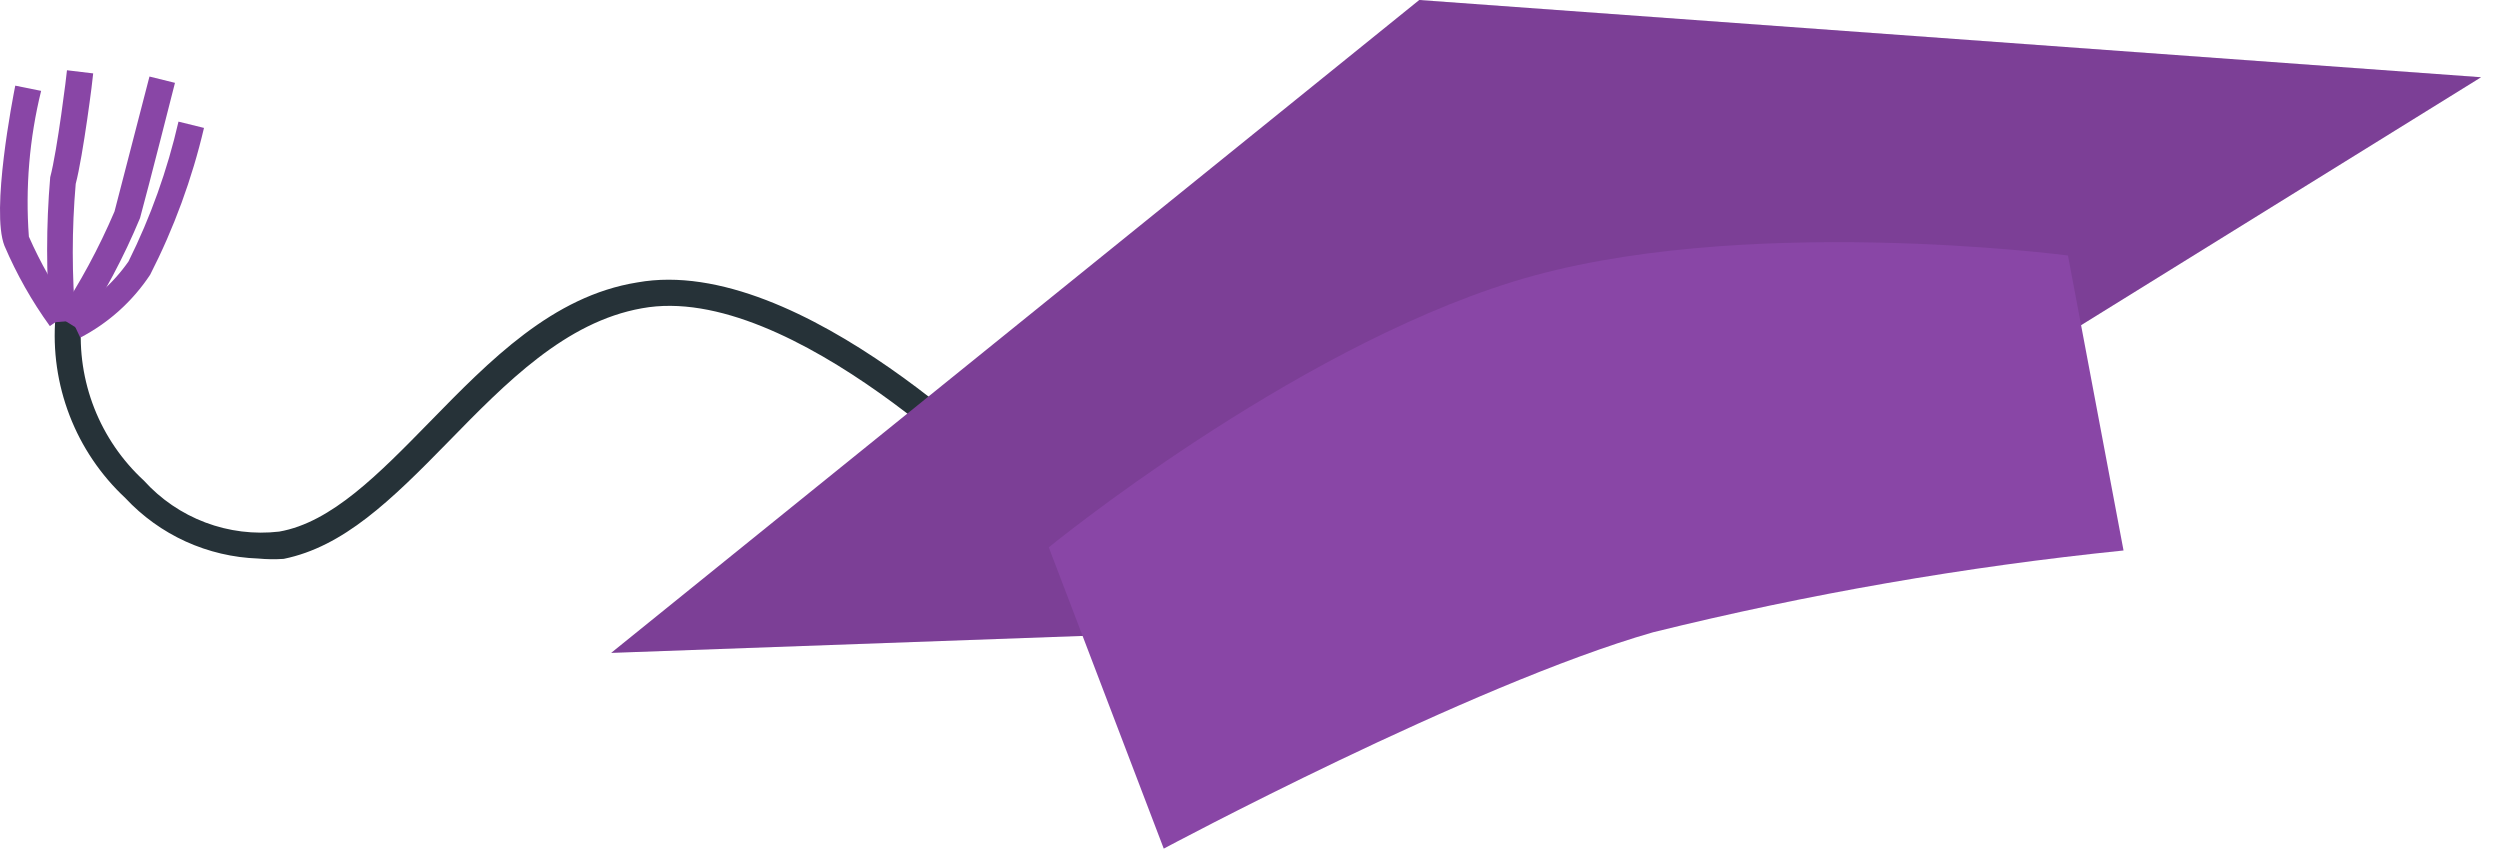
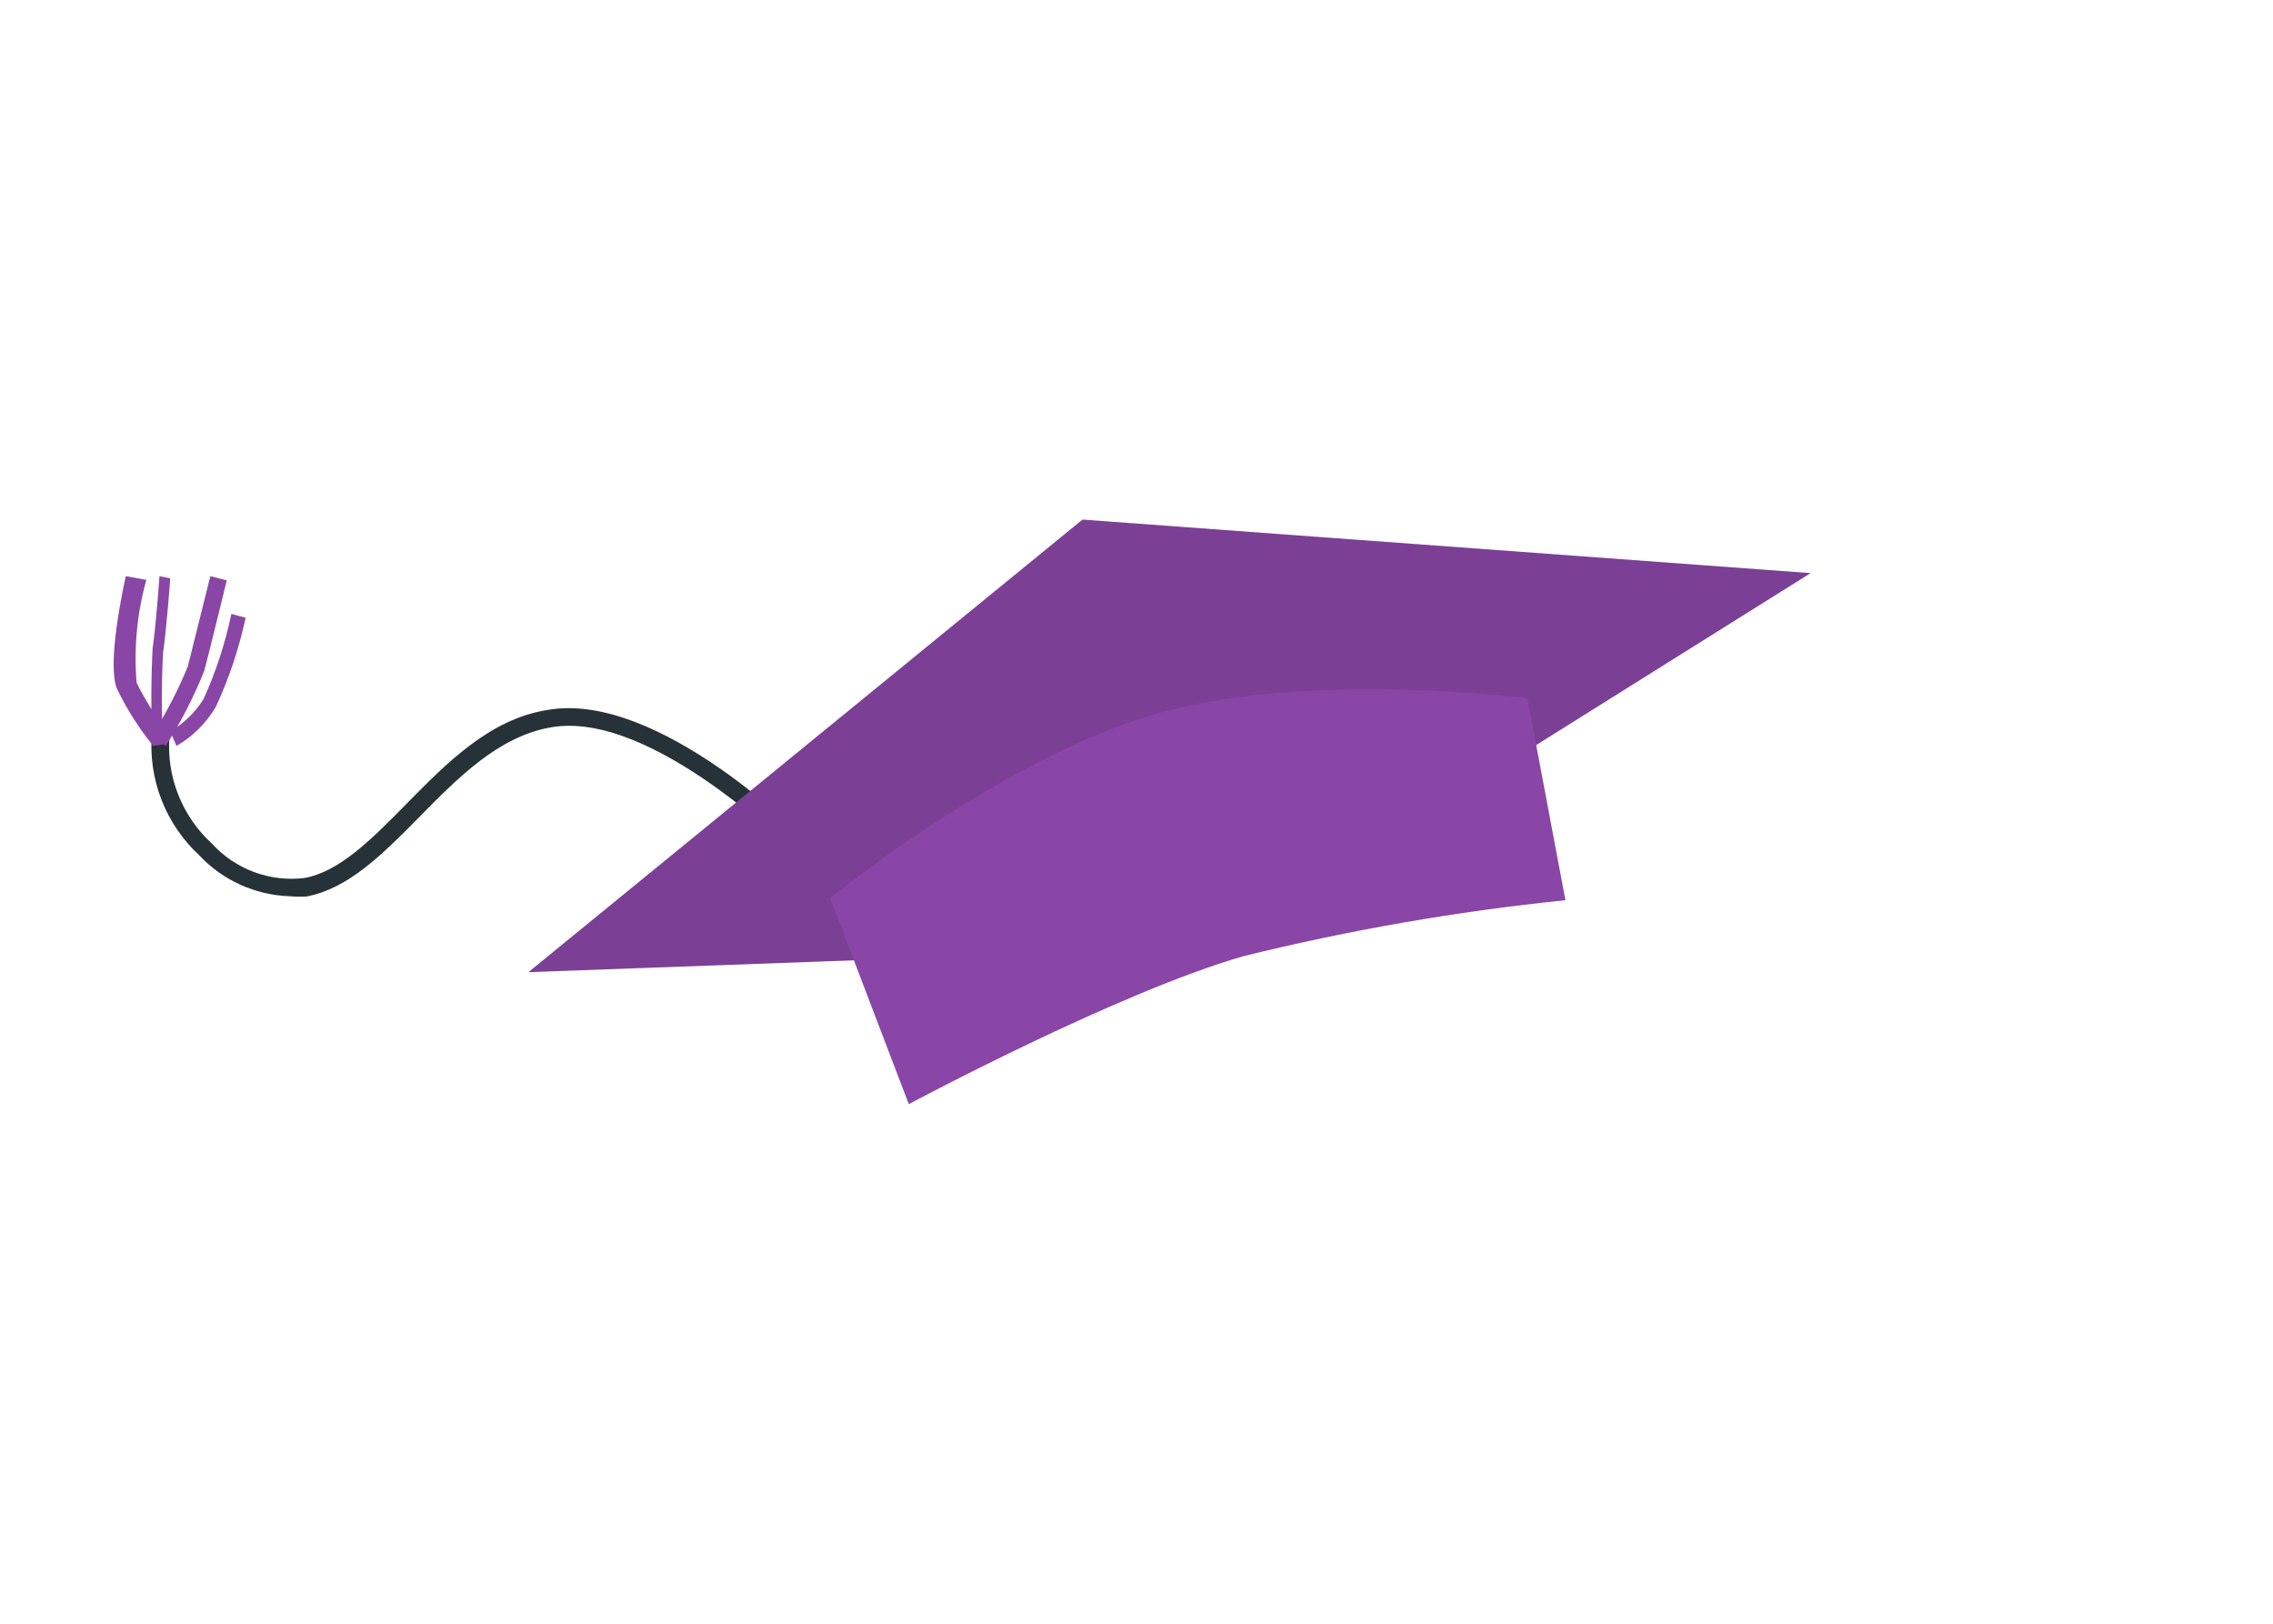
- <svg xmlns="http://www.w3.org/2000/svg" width="109" height="37" viewBox="0 0 109 37" fill="none">
-   <path d="M11.256 24.352C10.165 24.314 9.092 24.062 8.098 23.61C7.105 23.158 6.21 22.514 5.465 21.715C4.394 20.716 3.562 19.486 3.035 18.119C2.507 16.751 2.296 15.282 2.418 13.822L3.545 14.02C3.446 15.306 3.64 16.599 4.112 17.8C4.585 19.001 5.324 20.079 6.273 20.953C7.008 21.767 7.927 22.393 8.952 22.78C9.978 23.167 11.081 23.304 12.171 23.178C14.456 22.782 16.529 20.649 18.723 18.409C21.36 15.711 24.087 12.907 27.79 12.313C34.922 11.033 44.325 20.618 44.721 21.03L43.898 21.822C43.806 21.731 34.526 12.237 27.988 13.441C24.651 14.035 22.061 16.687 19.546 19.262C17.032 21.837 14.975 23.834 12.369 24.367C11.998 24.392 11.626 24.387 11.256 24.352Z" fill="#263238" />
-   <path d="M3.5 14.721L3.012 13.684C4.046 13.14 4.934 12.357 5.603 11.399C6.567 9.46 7.298 7.414 7.782 5.303L8.894 5.577C8.373 7.798 7.585 9.947 6.547 11.978C5.781 13.136 4.732 14.08 3.5 14.721Z" fill="#8946A6" />
-   <path d="M2.174 14.218C1.386 13.127 0.721 11.951 0.193 10.713C-0.402 9.189 0.558 4.282 0.665 3.734L1.793 3.962C1.282 6.039 1.102 8.184 1.259 10.317C1.762 11.459 2.38 12.546 3.103 13.563L2.174 14.218Z" fill="#8946A6" />
-   <path d="M3.5 14.401L2.524 13.791C3.486 12.346 4.312 10.816 4.993 9.22L6.517 3.337L7.629 3.612C7.629 3.612 6.471 8.183 6.105 9.509C5.394 11.219 4.522 12.857 3.5 14.401Z" fill="#8946A6" />
-   <path d="M2.189 14.066C2.01 11.956 2.01 9.835 2.189 7.726C2.494 6.598 2.92 3.154 2.92 3.063L4.063 3.2C4.063 3.337 3.621 6.812 3.301 8.016C3.13 9.998 3.13 11.992 3.301 13.974L2.189 14.066Z" fill="#8946A6" />
-   <path d="M70.215 26.897L108.175 3.368L61.88 0L26.647 28.466L70.215 26.897Z" fill="#8946A6" />
-   <path opacity="0.1" d="M70.215 26.897L108.175 3.368L61.88 0L26.647 28.466L70.215 26.897Z" fill="black" />
-   <path d="M92.586 24.001L90.163 11.14C90.163 11.14 75.747 9.25 65.964 12.283C56.18 15.315 45.727 23.864 45.727 23.864L50.74 37C50.74 37 64.089 29.853 72.075 27.567C78.82 25.901 85.674 24.709 92.586 24.001Z" fill="#8946A6" />
+ <svg xmlns="http://www.w3.org/2000/svg" width="140" height="100" viewBox="0 0 140 100" fill="none">
+   <path d="M17.84 55.196C16.793 55.161 15.762 54.921 14.809 54.49C13.855 54.059 12.996 53.445 12.281 52.684C11.252 51.732 10.454 50.56 9.947 49.257C9.44 47.954 9.238 46.554 9.355 45.162L10.438 45.351C10.342 46.577 10.528 47.809 10.982 48.953C11.436 50.098 12.145 51.125 13.056 51.958C13.762 52.733 14.644 53.33 15.629 53.699C16.613 54.067 17.672 54.197 18.718 54.078C20.913 53.701 22.902 51.668 25.009 49.533C27.54 46.963 30.159 44.291 33.714 43.725C40.561 42.505 49.587 51.639 49.968 52.031L49.178 52.786C49.09 52.699 40.18 43.652 33.904 44.799C30.7 45.366 28.213 47.892 25.799 50.346C23.385 52.8 21.41 54.703 18.908 55.211C18.552 55.235 18.195 55.23 17.84 55.196Z" fill="#263238" />
+   <path d="M10.869 45.936L10.484 45.041C11.3 44.572 12.002 43.895 12.53 43.068C13.291 41.395 13.869 39.629 14.251 37.807L15.129 38.043C14.718 39.96 14.095 41.815 13.276 43.568C12.67 44.568 11.842 45.383 10.869 45.936Z" fill="#8946A6" />
+   <path d="M9.44 45.935C8.556 44.847 7.81 43.676 7.216 42.441C6.549 40.922 7.627 36.031 7.747 35.484L9.013 35.712C8.439 37.782 8.237 39.92 8.414 42.047C8.978 43.185 9.672 44.269 10.484 45.282L9.44 45.935Z" fill="#8946A6" />
+   <path d="M10.21 45.935L9.323 45.36C10.197 43.995 10.949 42.549 11.569 41.041L12.956 35.484L13.968 35.743C13.968 35.743 12.914 40.062 12.581 41.314C11.934 42.93 11.14 44.477 10.21 45.935Z" fill="#8946A6" />
+   <path d="M9.4 45.935C9.297 43.932 9.297 41.917 9.4 39.913C9.576 38.842 9.823 35.571 9.823 35.484L10.484 35.614C10.484 35.745 10.228 39.045 10.043 40.189C9.944 42.072 9.944 43.965 10.043 45.849L9.4 45.935Z" fill="#8946A6" />
+   <path d="M74.748 58.334L111.516 35.297L66.674 32L32.548 59.871L74.748 58.334Z" fill="#8946A6" />
+   <path opacity="0.1" d="M74.748 58.334L111.516 35.297L66.674 32L32.548 59.871L74.748 58.334Z" fill="black" />
+   <path d="M96.419 55.441L94.078 43.014C94.078 43.014 80.144 41.188 70.689 44.118C61.233 47.048 51.129 55.308 51.129 55.308L55.975 68C55.975 68 68.877 61.095 76.595 58.886C83.114 57.276 89.739 56.124 96.419 55.441Z" fill="#8946A6" />
</svg>
